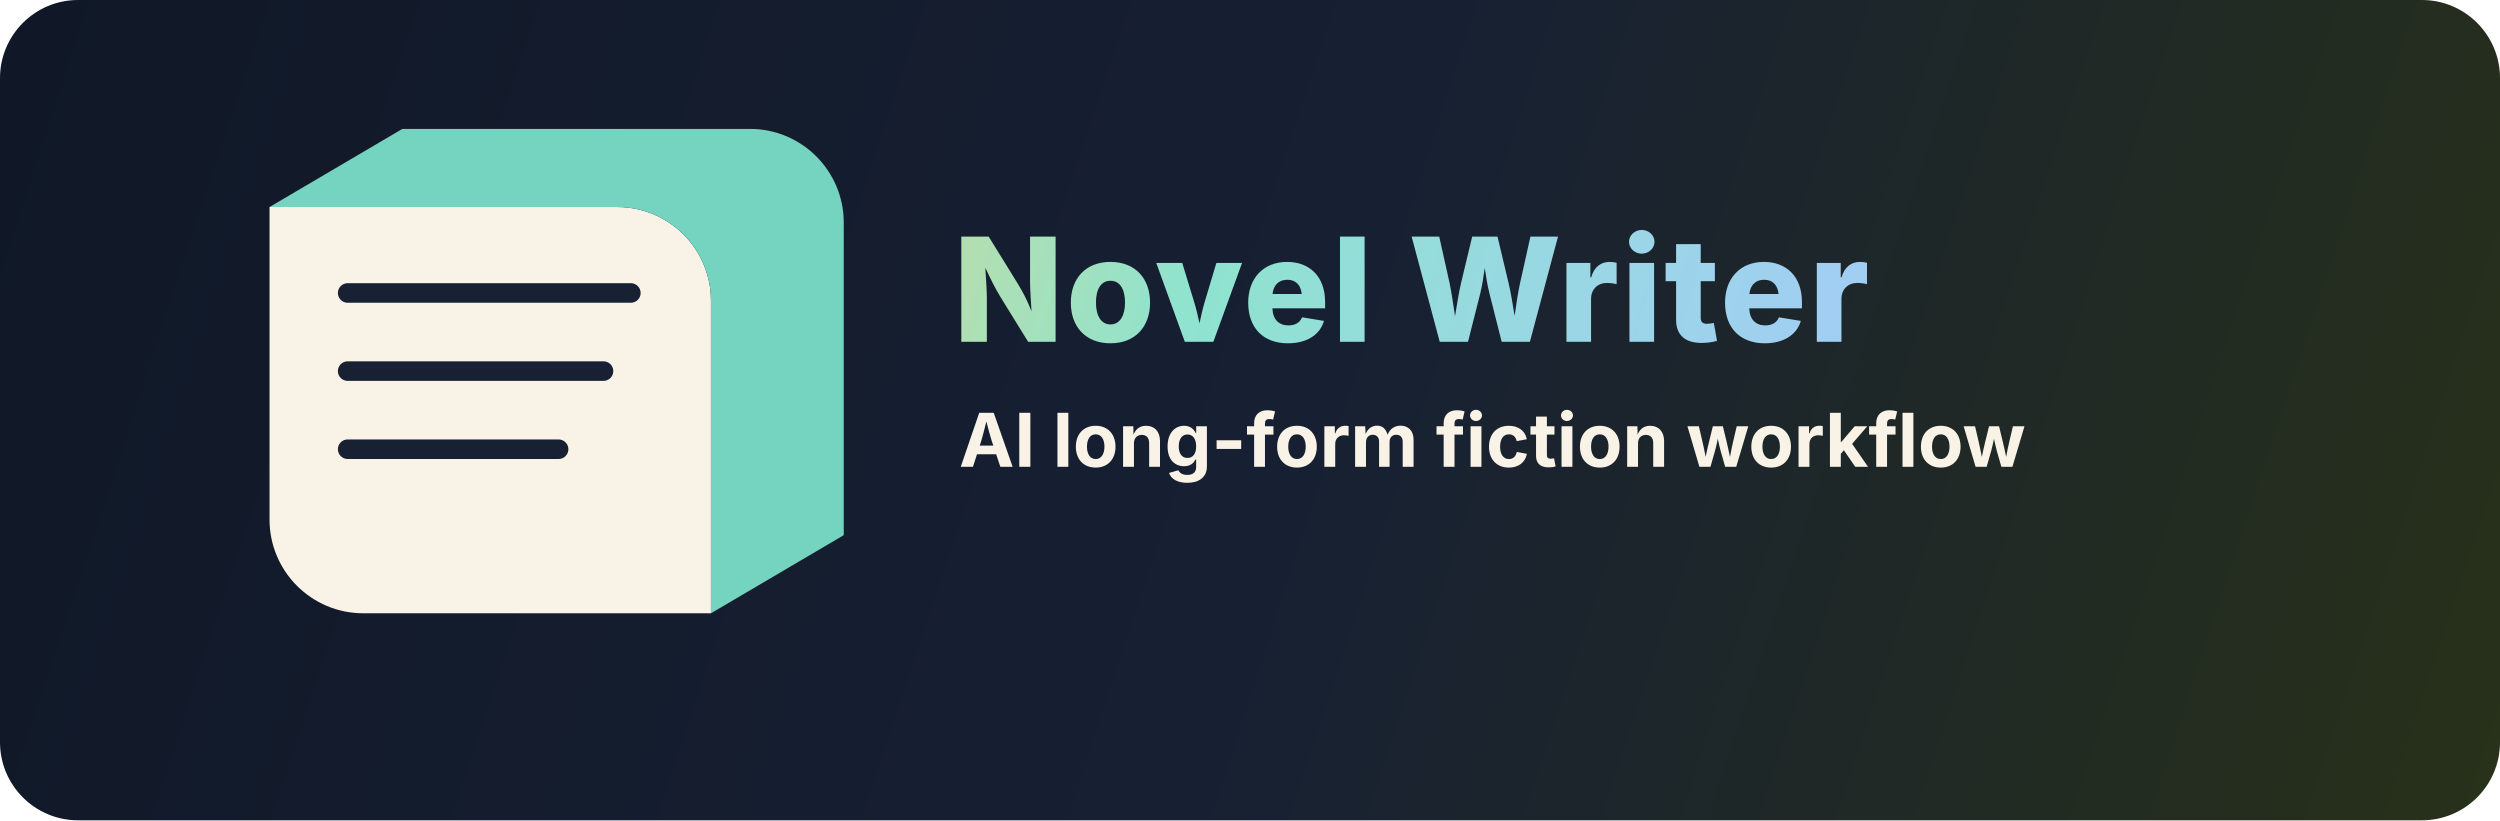
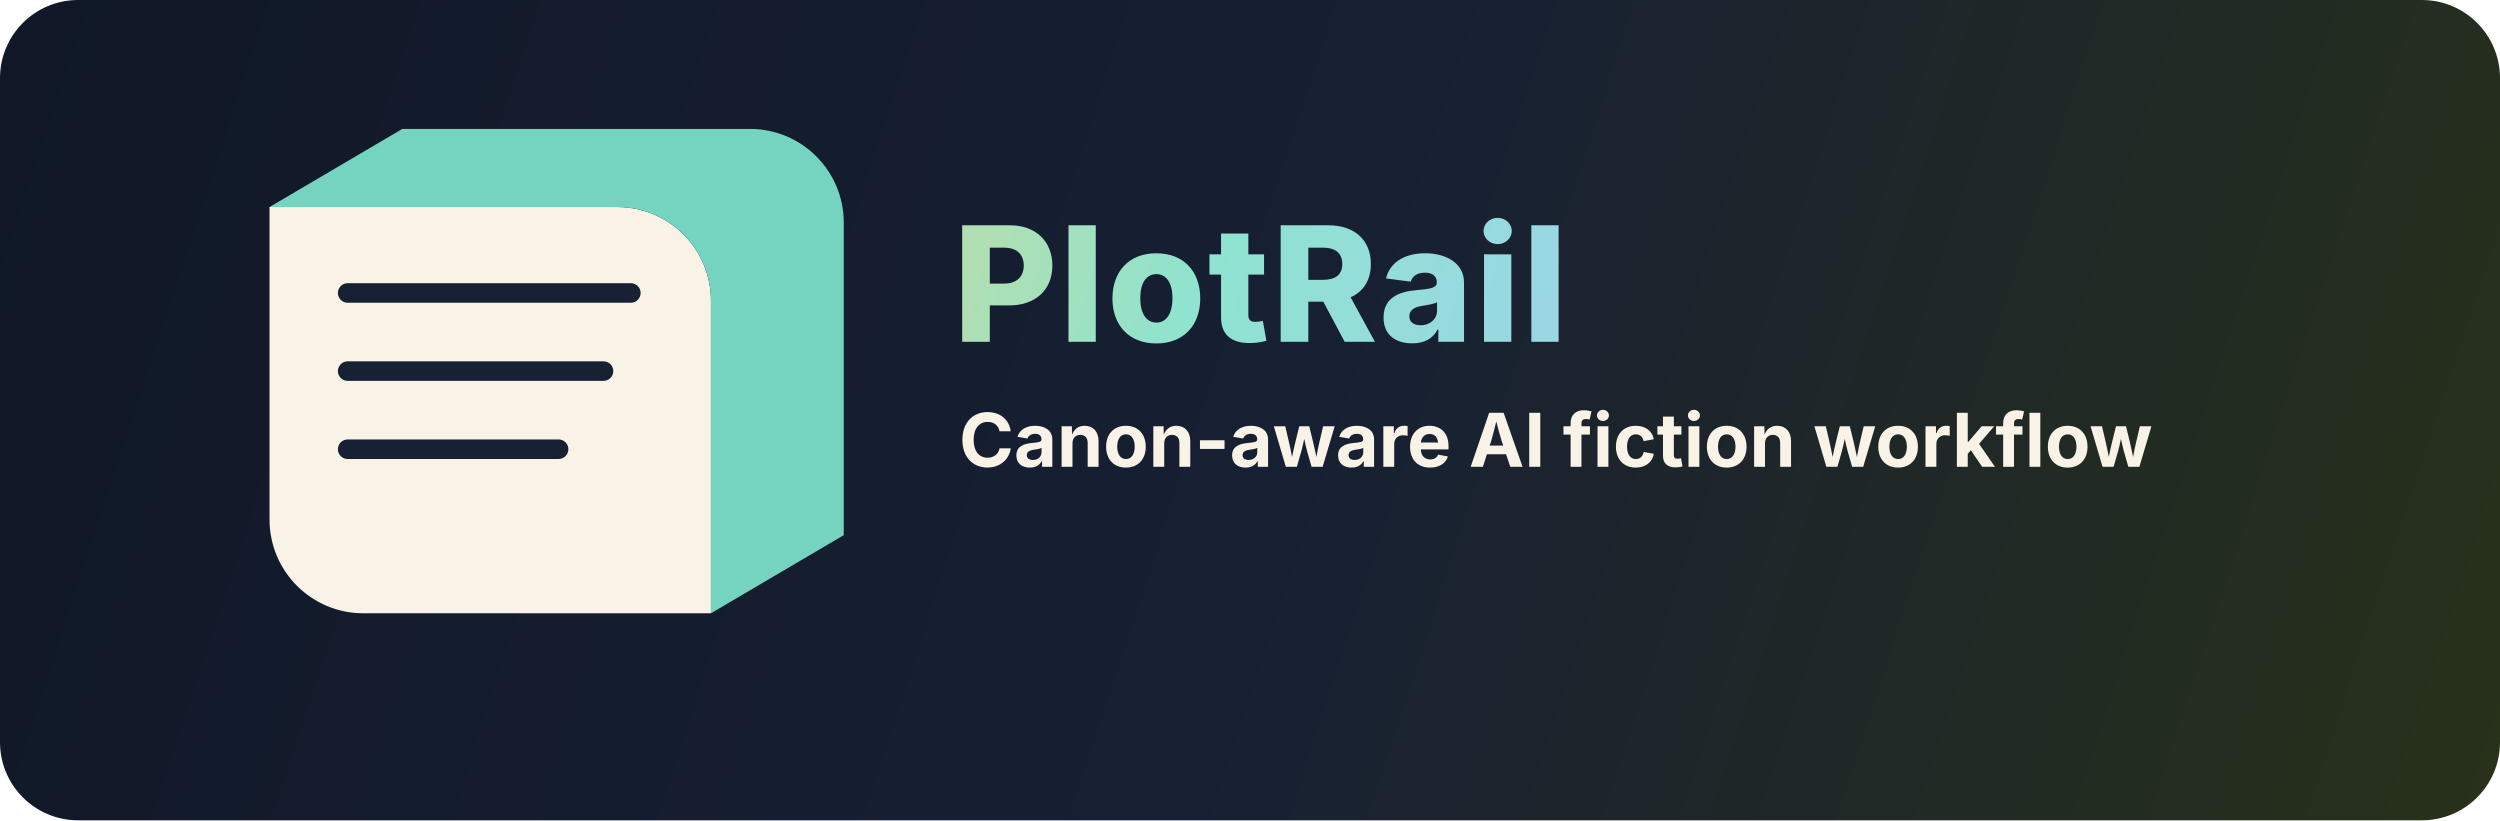
<svg xmlns="http://www.w3.org/2000/svg" width="1280" height="420" viewBox="0 0 1280 420" fill="none">
  <defs>
    <linearGradient id="bg" x1="0" y1="0" x2="1280" y2="420" gradientUnits="userSpaceOnUse">
      <stop offset="0" stop-color="#101827" />
      <stop offset="0.52" stop-color="#172033" />
      <stop offset="1" stop-color="#283119" />
    </linearGradient>
    <linearGradient id="accent" x1="260" y1="94" x2="1017" y2="299" gradientUnits="userSpaceOnUse">
      <stop offset="0" stop-color="#F7D774" />
      <stop offset="0.45" stop-color="#8FE3CF" />
      <stop offset="1" stop-color="#A7C7FF" />
    </linearGradient>
  </defs>
  <rect width="1280" height="420" rx="40" fill="url(#bg)" />
  <path d="M138 106H316C342.51 106 364 127.49 364 154V314H186C159.49 314 138 292.51 138 266V106Z" fill="#F9F3E7" />
  <path d="M178 150H323" stroke="#182033" stroke-width="10" stroke-linecap="round" />
  <path d="M178 190H309" stroke="#182033" stroke-width="10" stroke-linecap="round" />
  <path d="M178 230H286" stroke="#182033" stroke-width="10" stroke-linecap="round" />
  <path d="M138 106L206 66H384C410.51 66 432 87.49 432 114V274L364 314V154C364 127.49 342.51 106 316 106H138Z" fill="#74D4C0" />
-   <text x="488" y="175" fill="url(#accent)" font-size="74" font-family="Inter, Segoe UI, Arial, sans-serif" font-weight="800" letter-spacing="1">Novel Writer</text>
-   <text x="491" y="239" fill="#F9F3E7" font-size="38" font-family="Inter, Segoe UI, Arial, sans-serif" font-weight="650">AI long-form fiction workflow</text>
+   <text x="488" y="175" fill="url(#accent)" font-size="82" font-family="Inter, Segoe UI, Arial, sans-serif" font-weight="800" letter-spacing="1">PlotRail</text>
+   <text x="491" y="239" fill="#F9F3E7" font-size="38" font-family="Inter, Segoe UI, Arial, sans-serif" font-weight="650">Canon-aware AI fiction workflow</text>
</svg>
